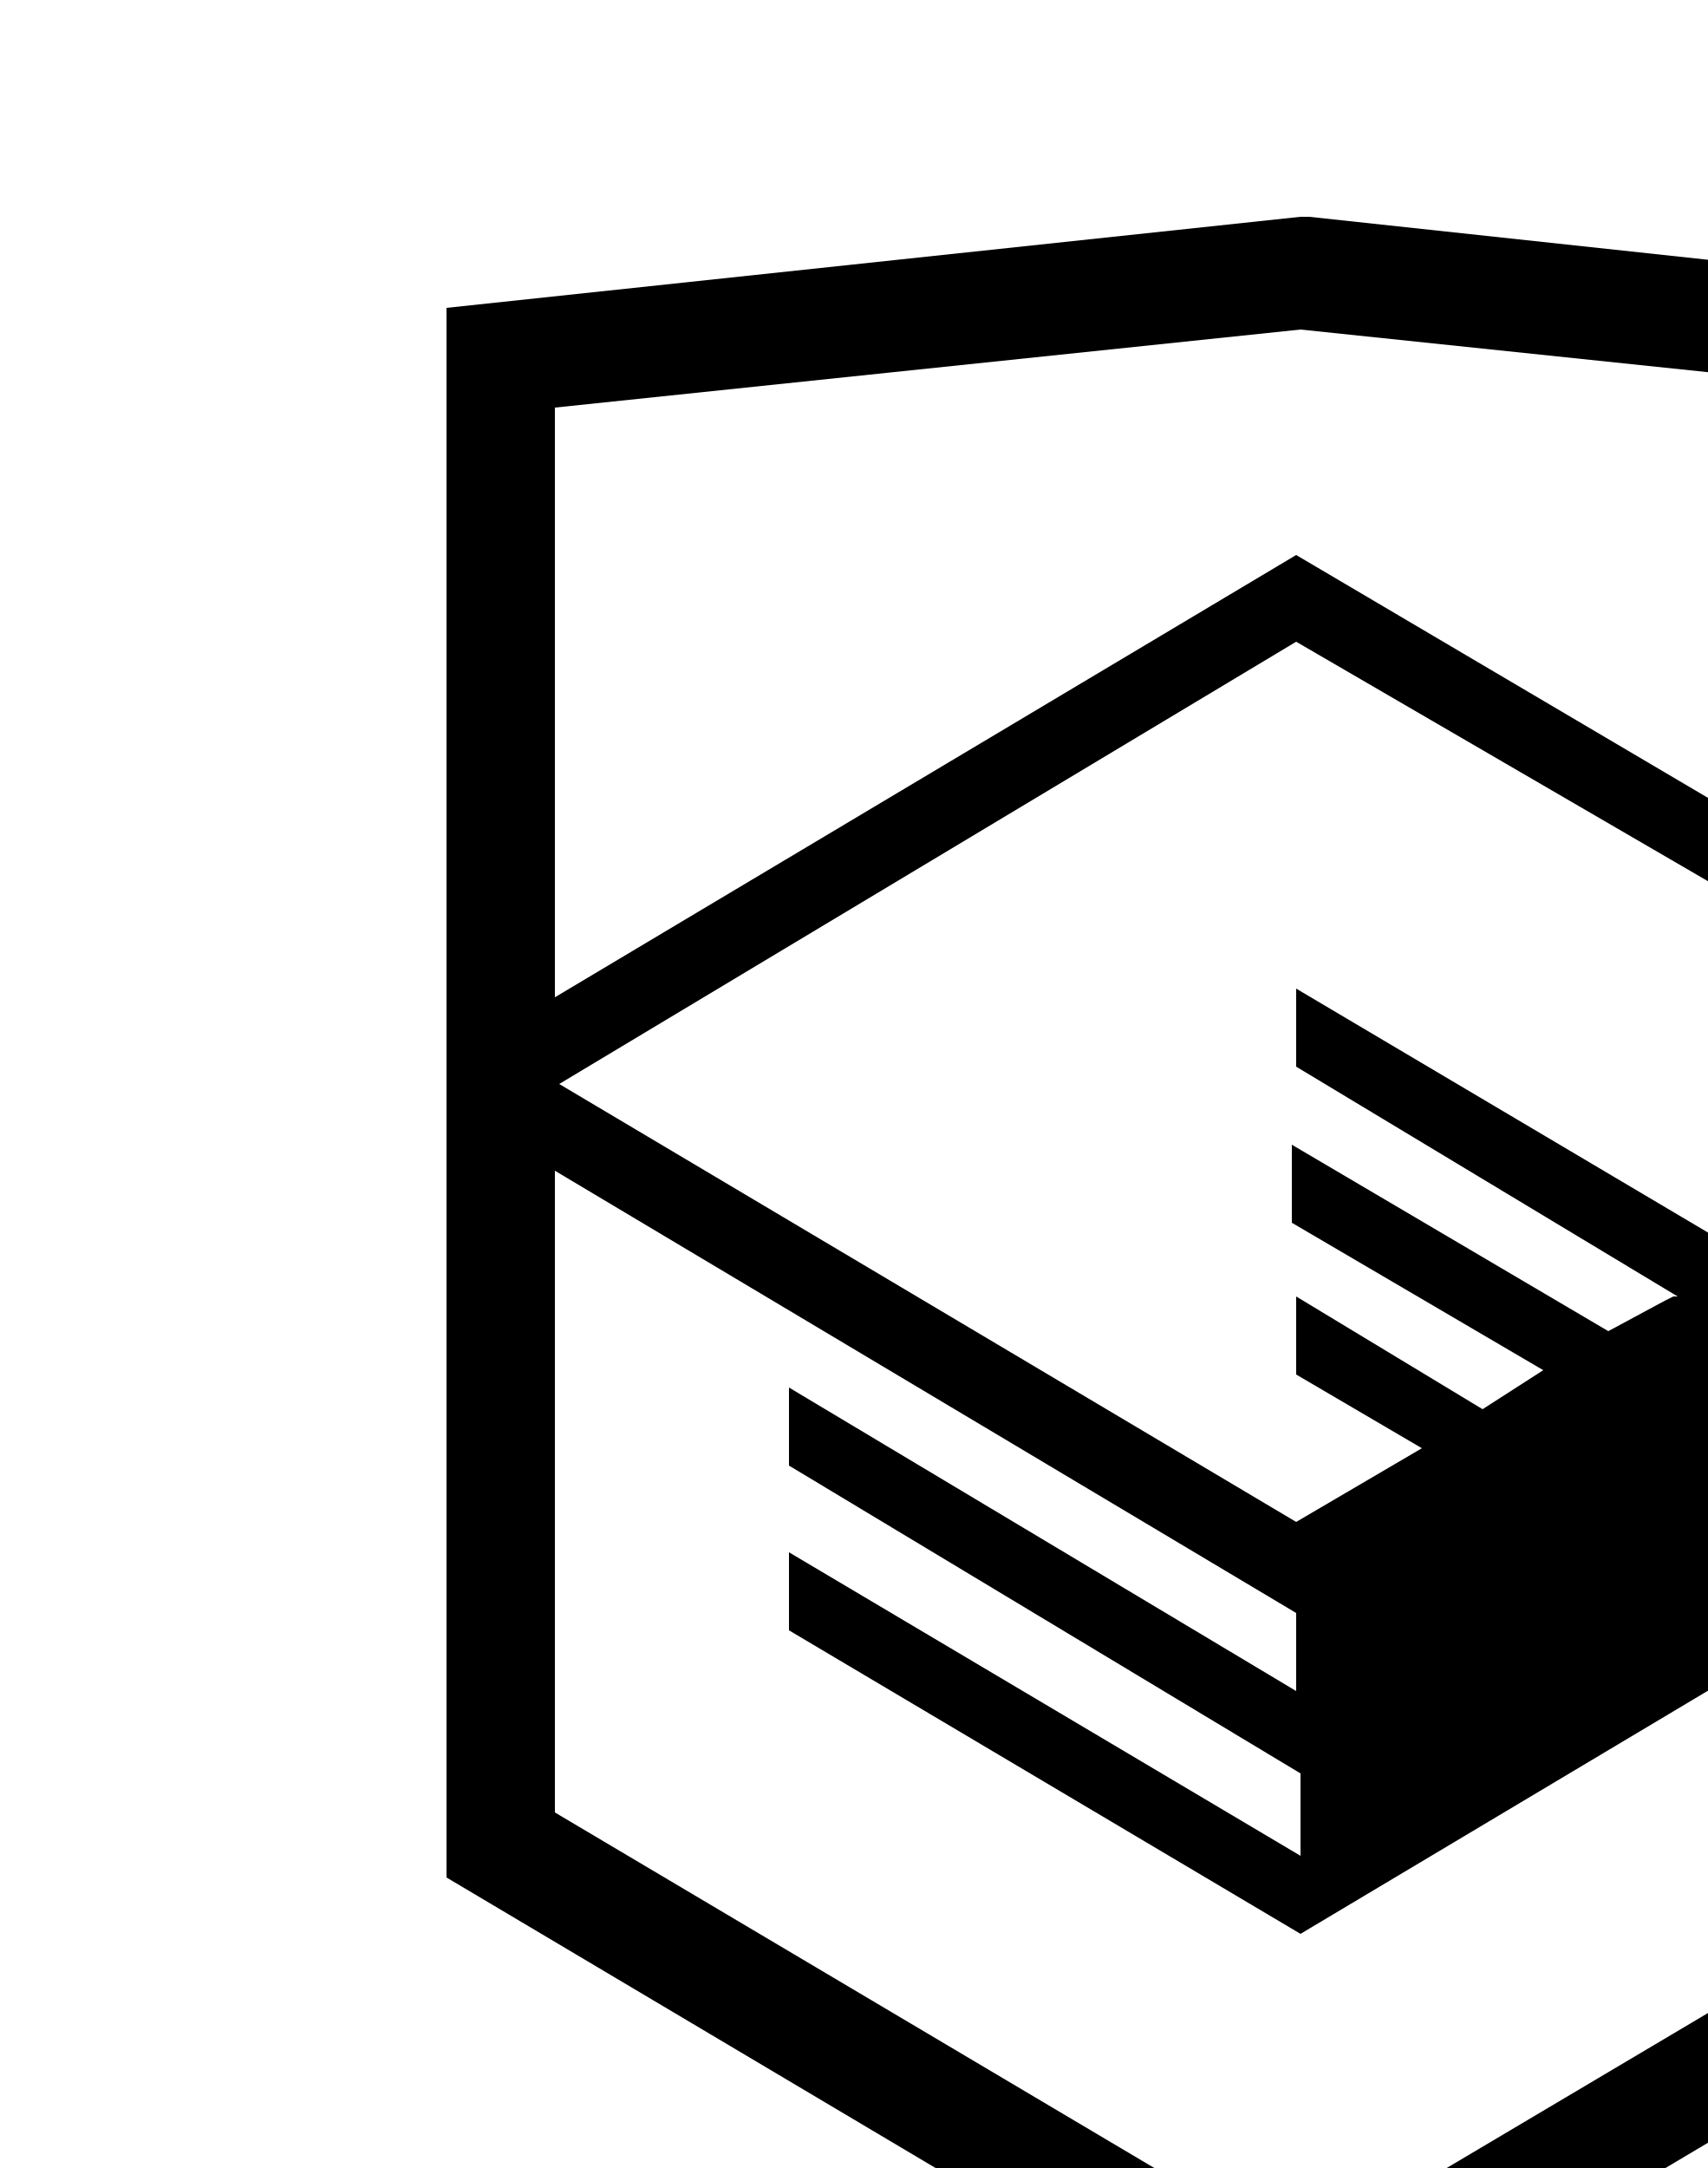
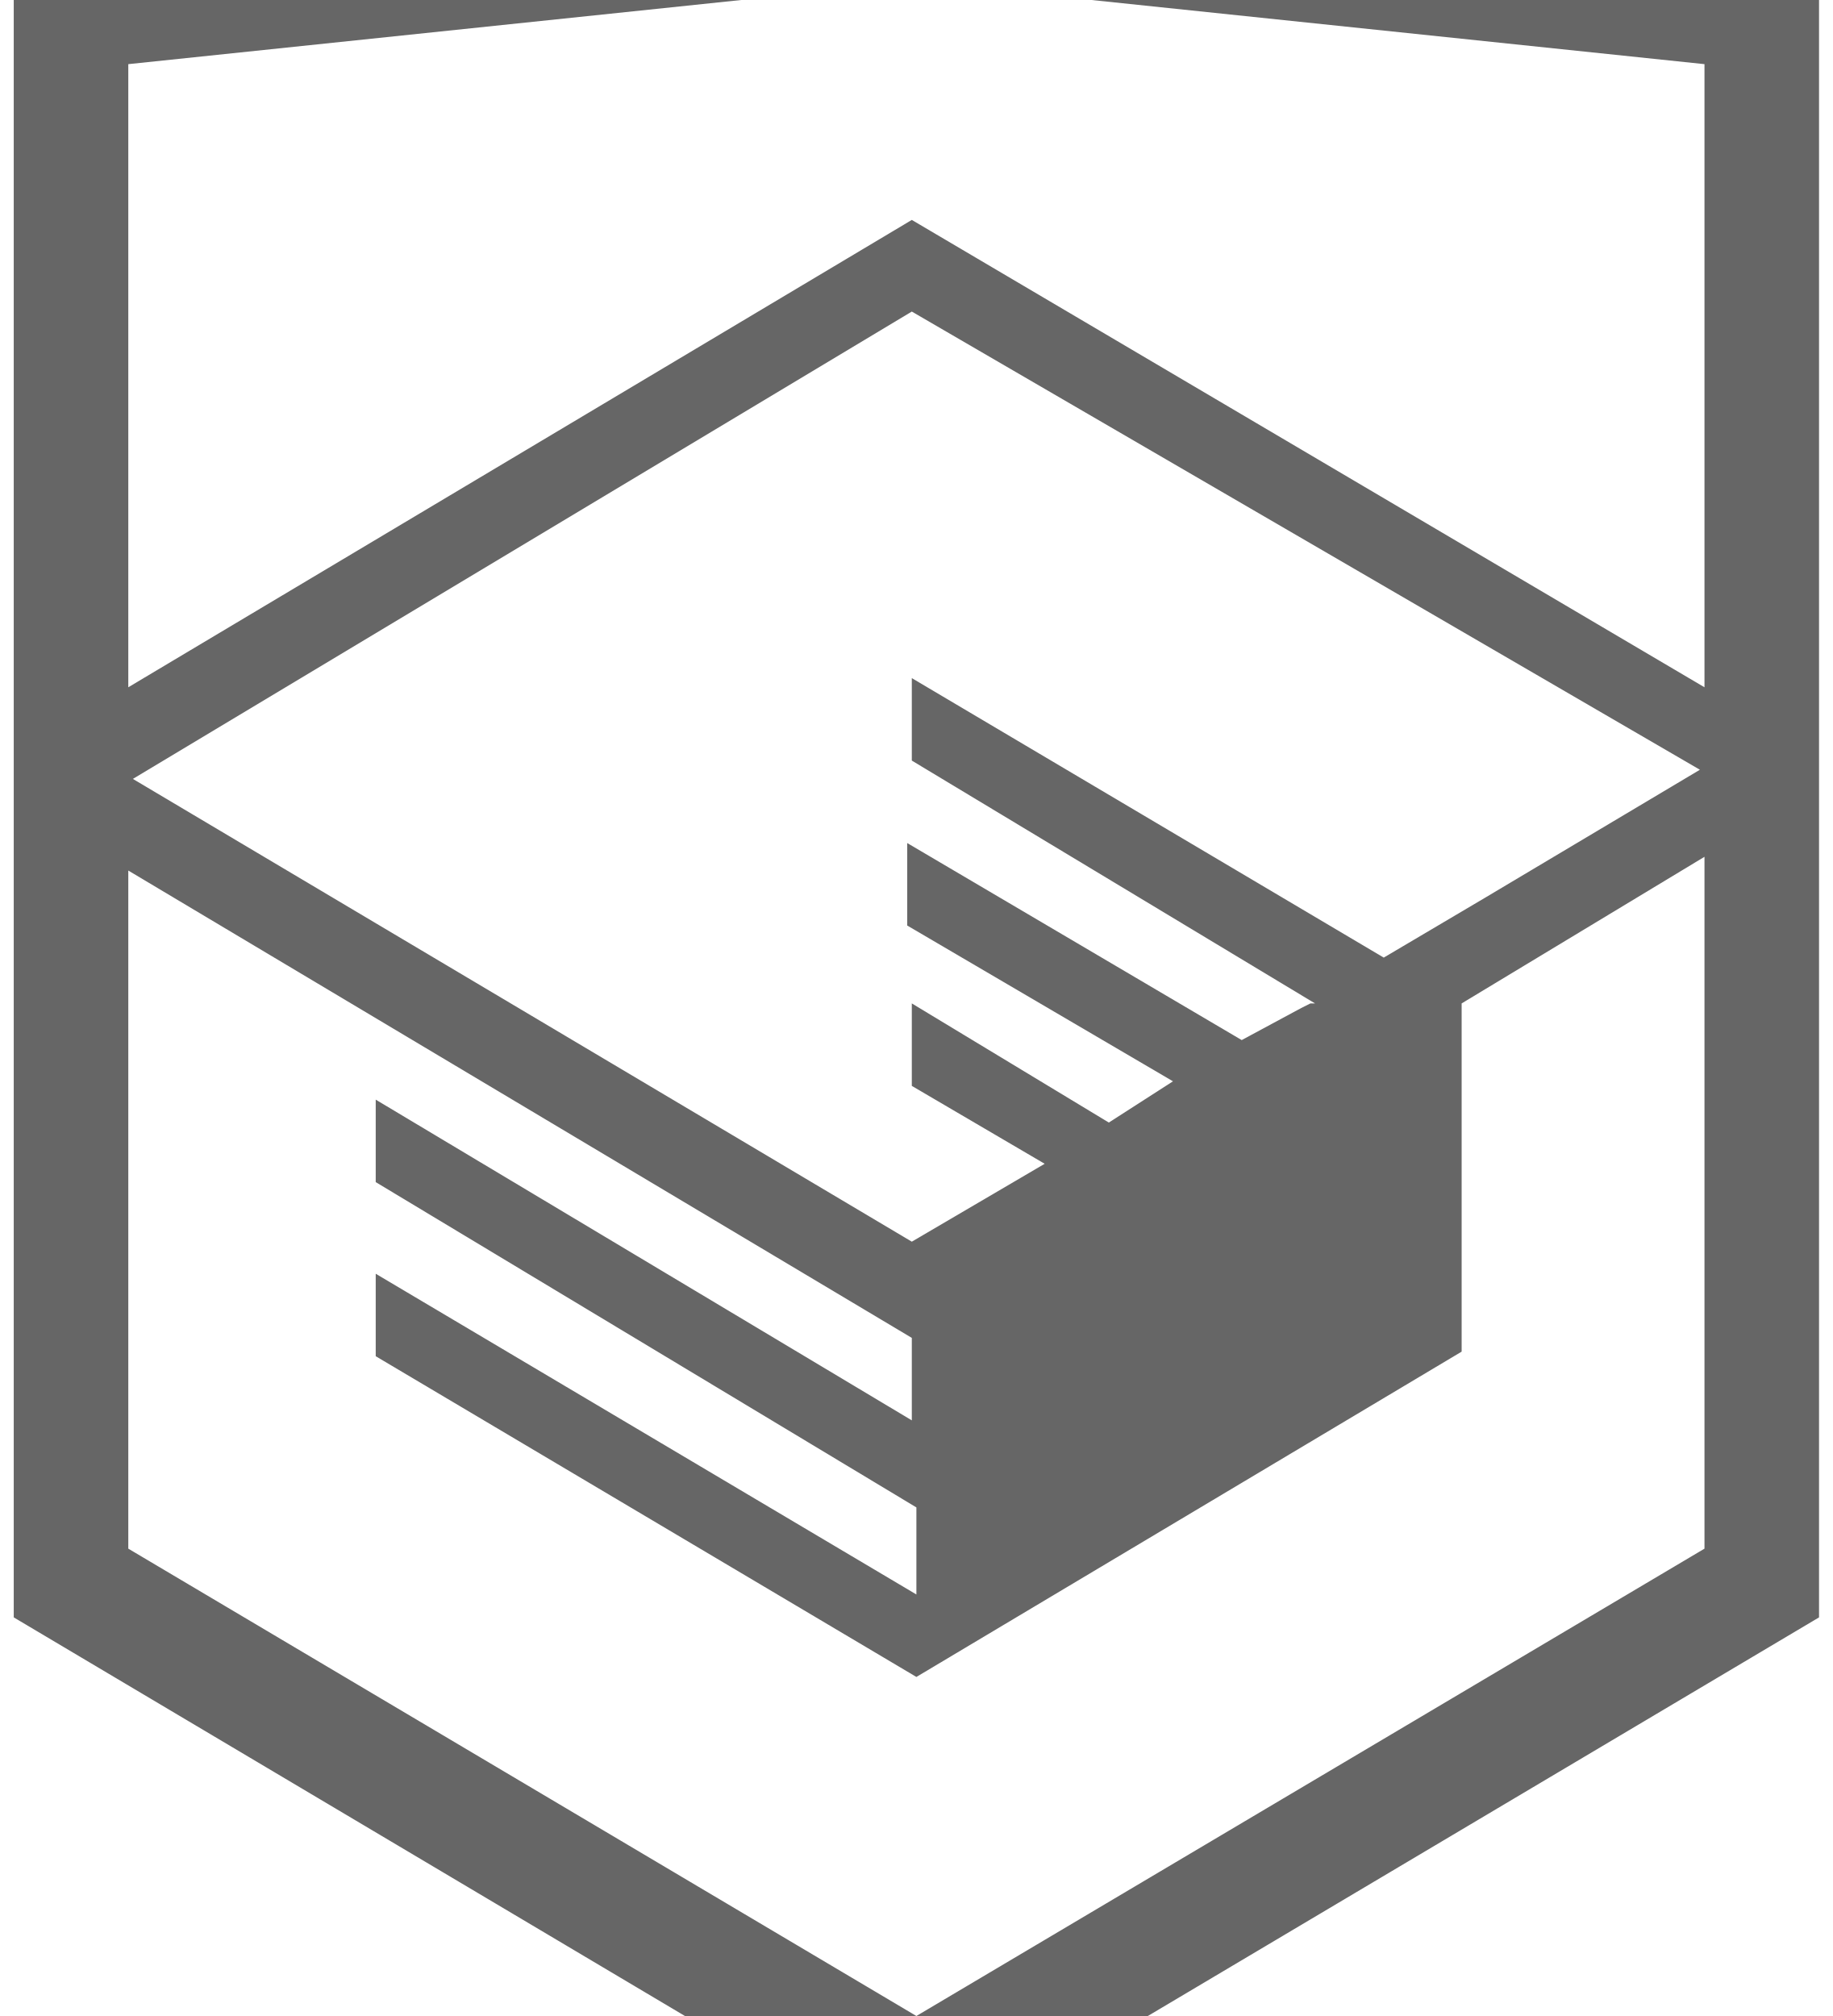
- <svg xmlns="http://www.w3.org/2000/svg">
+ <svg xmlns="http://www.w3.org/2000/svg" viewBox="10 8 40 44" fill="#666666">
  <path d="M30.2 5h-.2l-19.7 2.1v36.2l19.7 11.7 19.7-11.7v-36.2l-19.5-2.1zm17 36.8l-17.2 10.2-17.2-10.2v-14.8l17.1 10.2v1.8l-11.7-7v1.8l11.8 7.1v1.9l-11.8-7v1.8l11.8 7 11.9-7.1v-7.6l5.3-3.2v15.1zm-.1-17l-4.7 2.8-2.2 1.3-10.3-6.1v1.8l8.8 5.3h-.1l-.2.1-1.3.7-7.3-4.3v1.8l5.8 3.4-1.4.9-4.3-2.6v1.8l2.9 1.7-2.9 1.7-17-10.1 17-10.2 17.2 10zm.1-1.8l-17.3-10.2-17.1 10.2v-13.6l17.2-1.8 17.2 1.8v13.6z" />
</svg>
